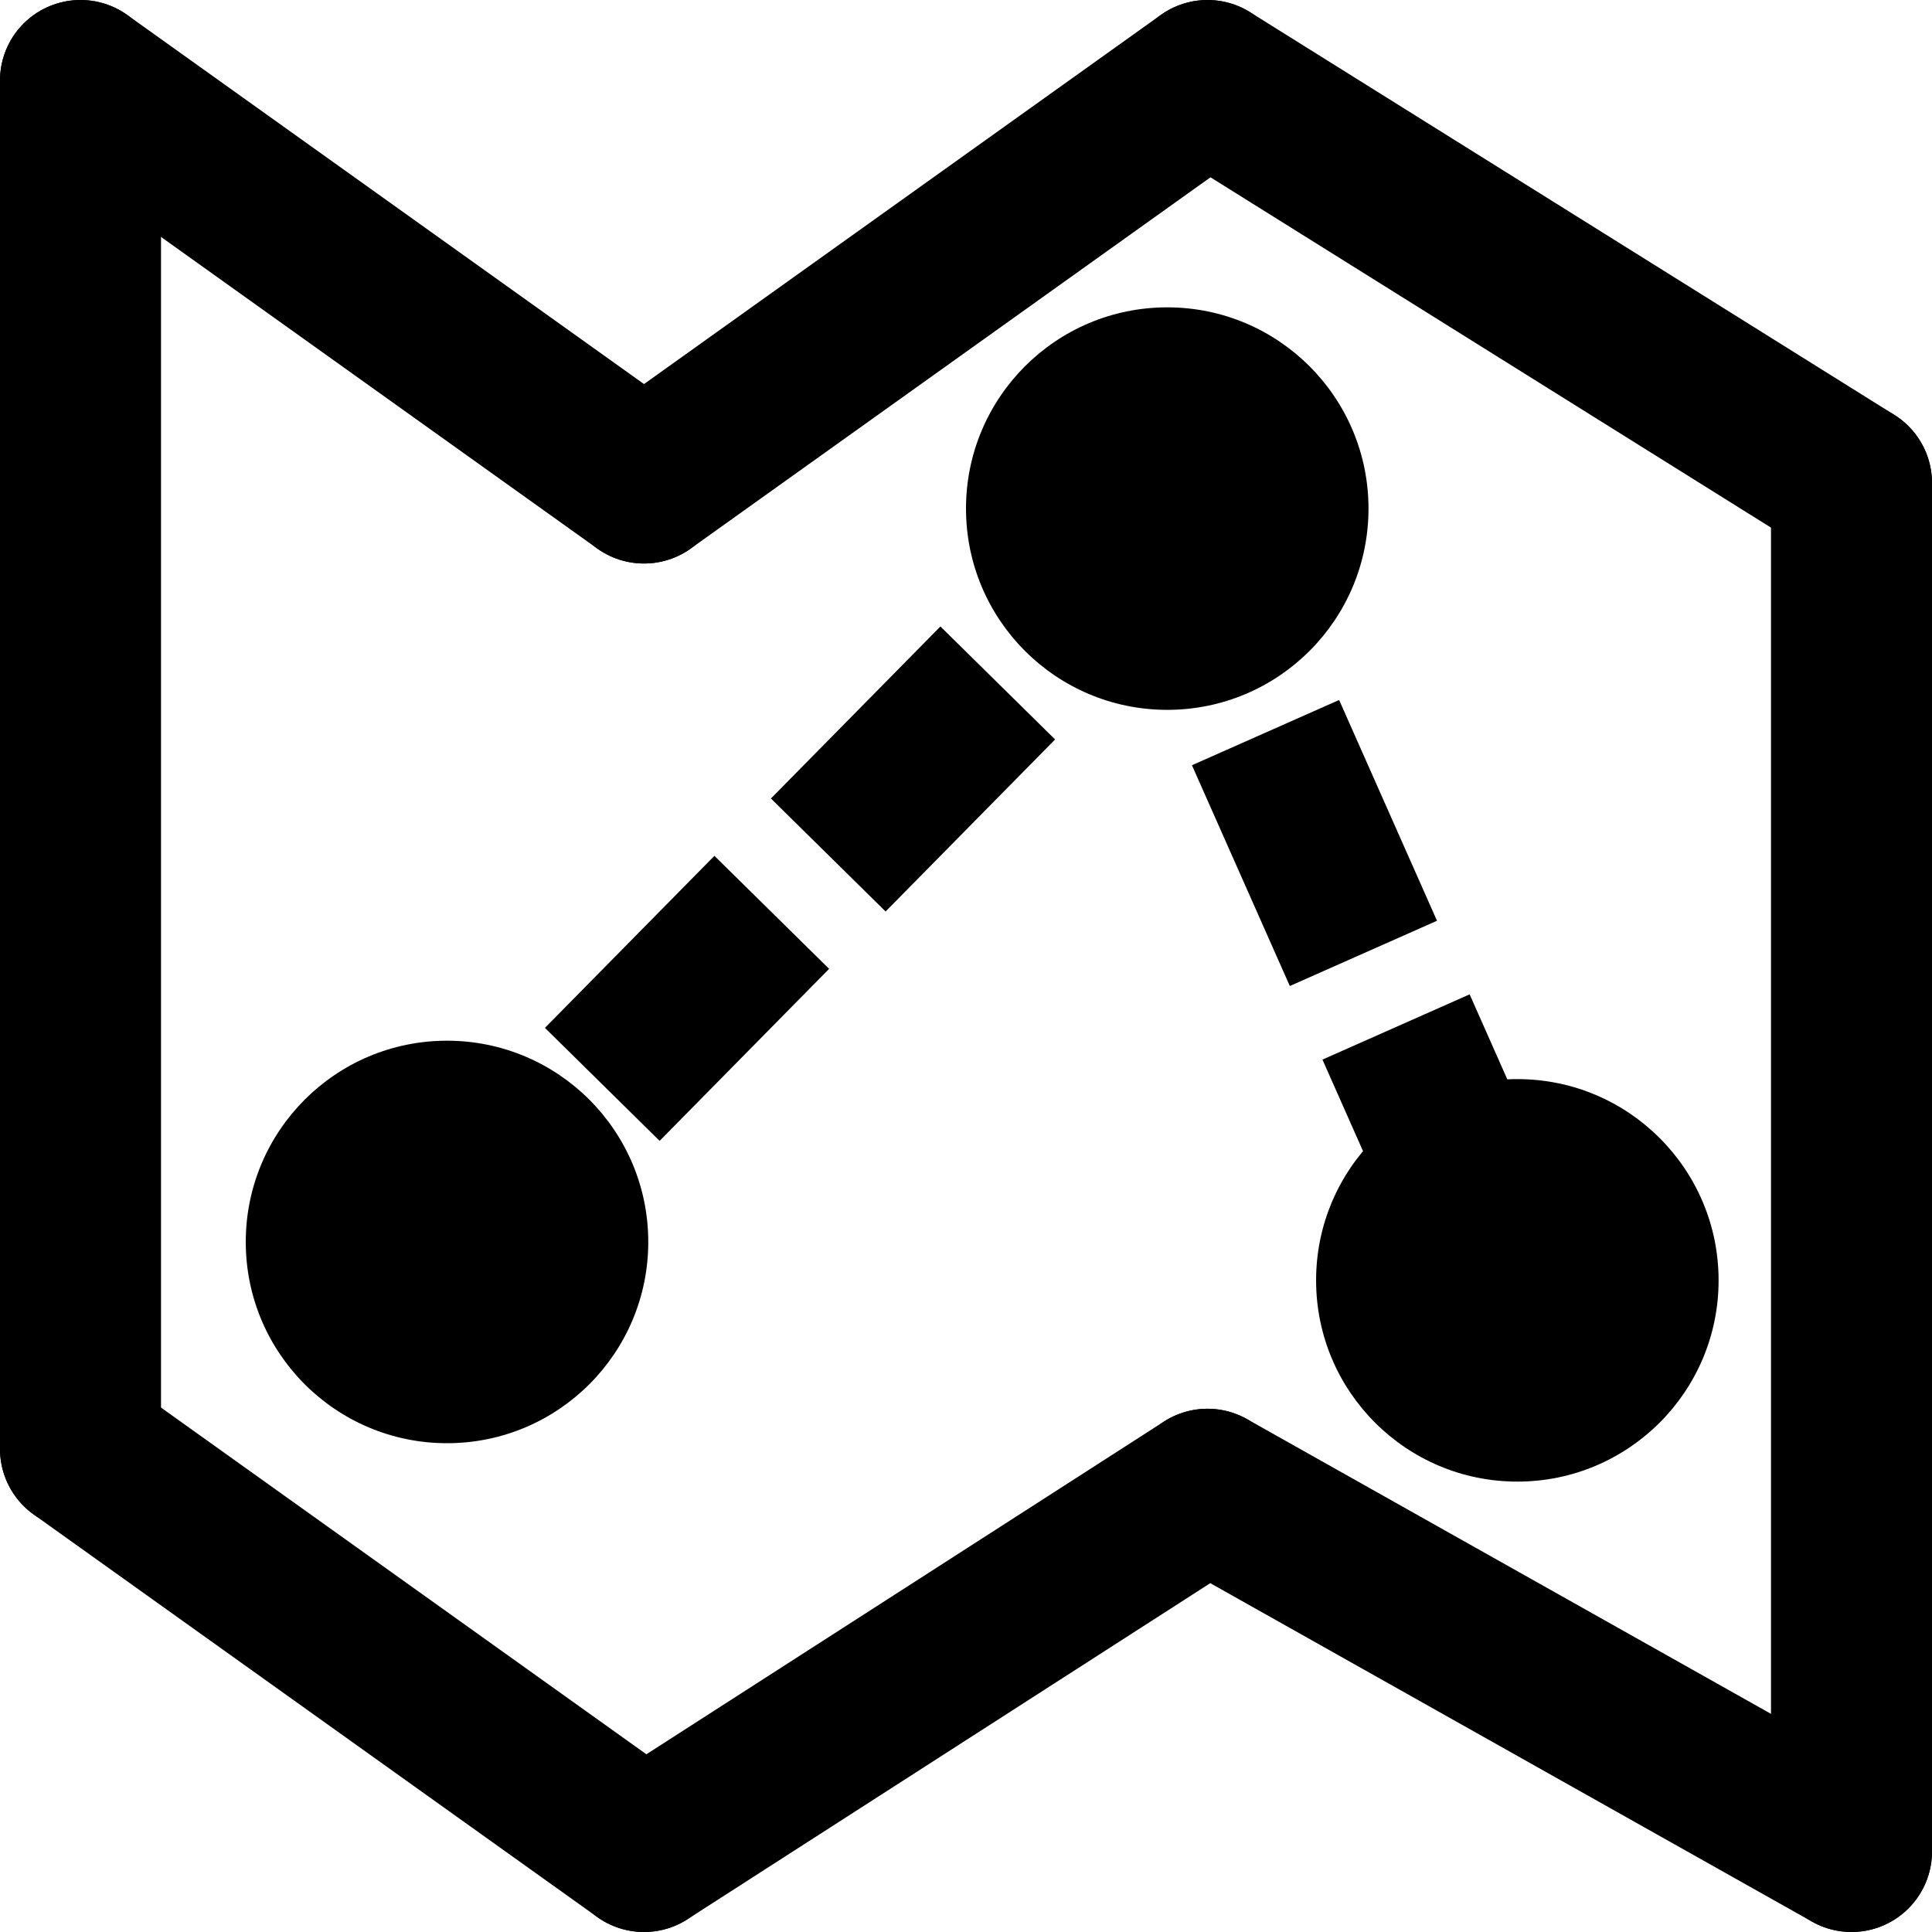
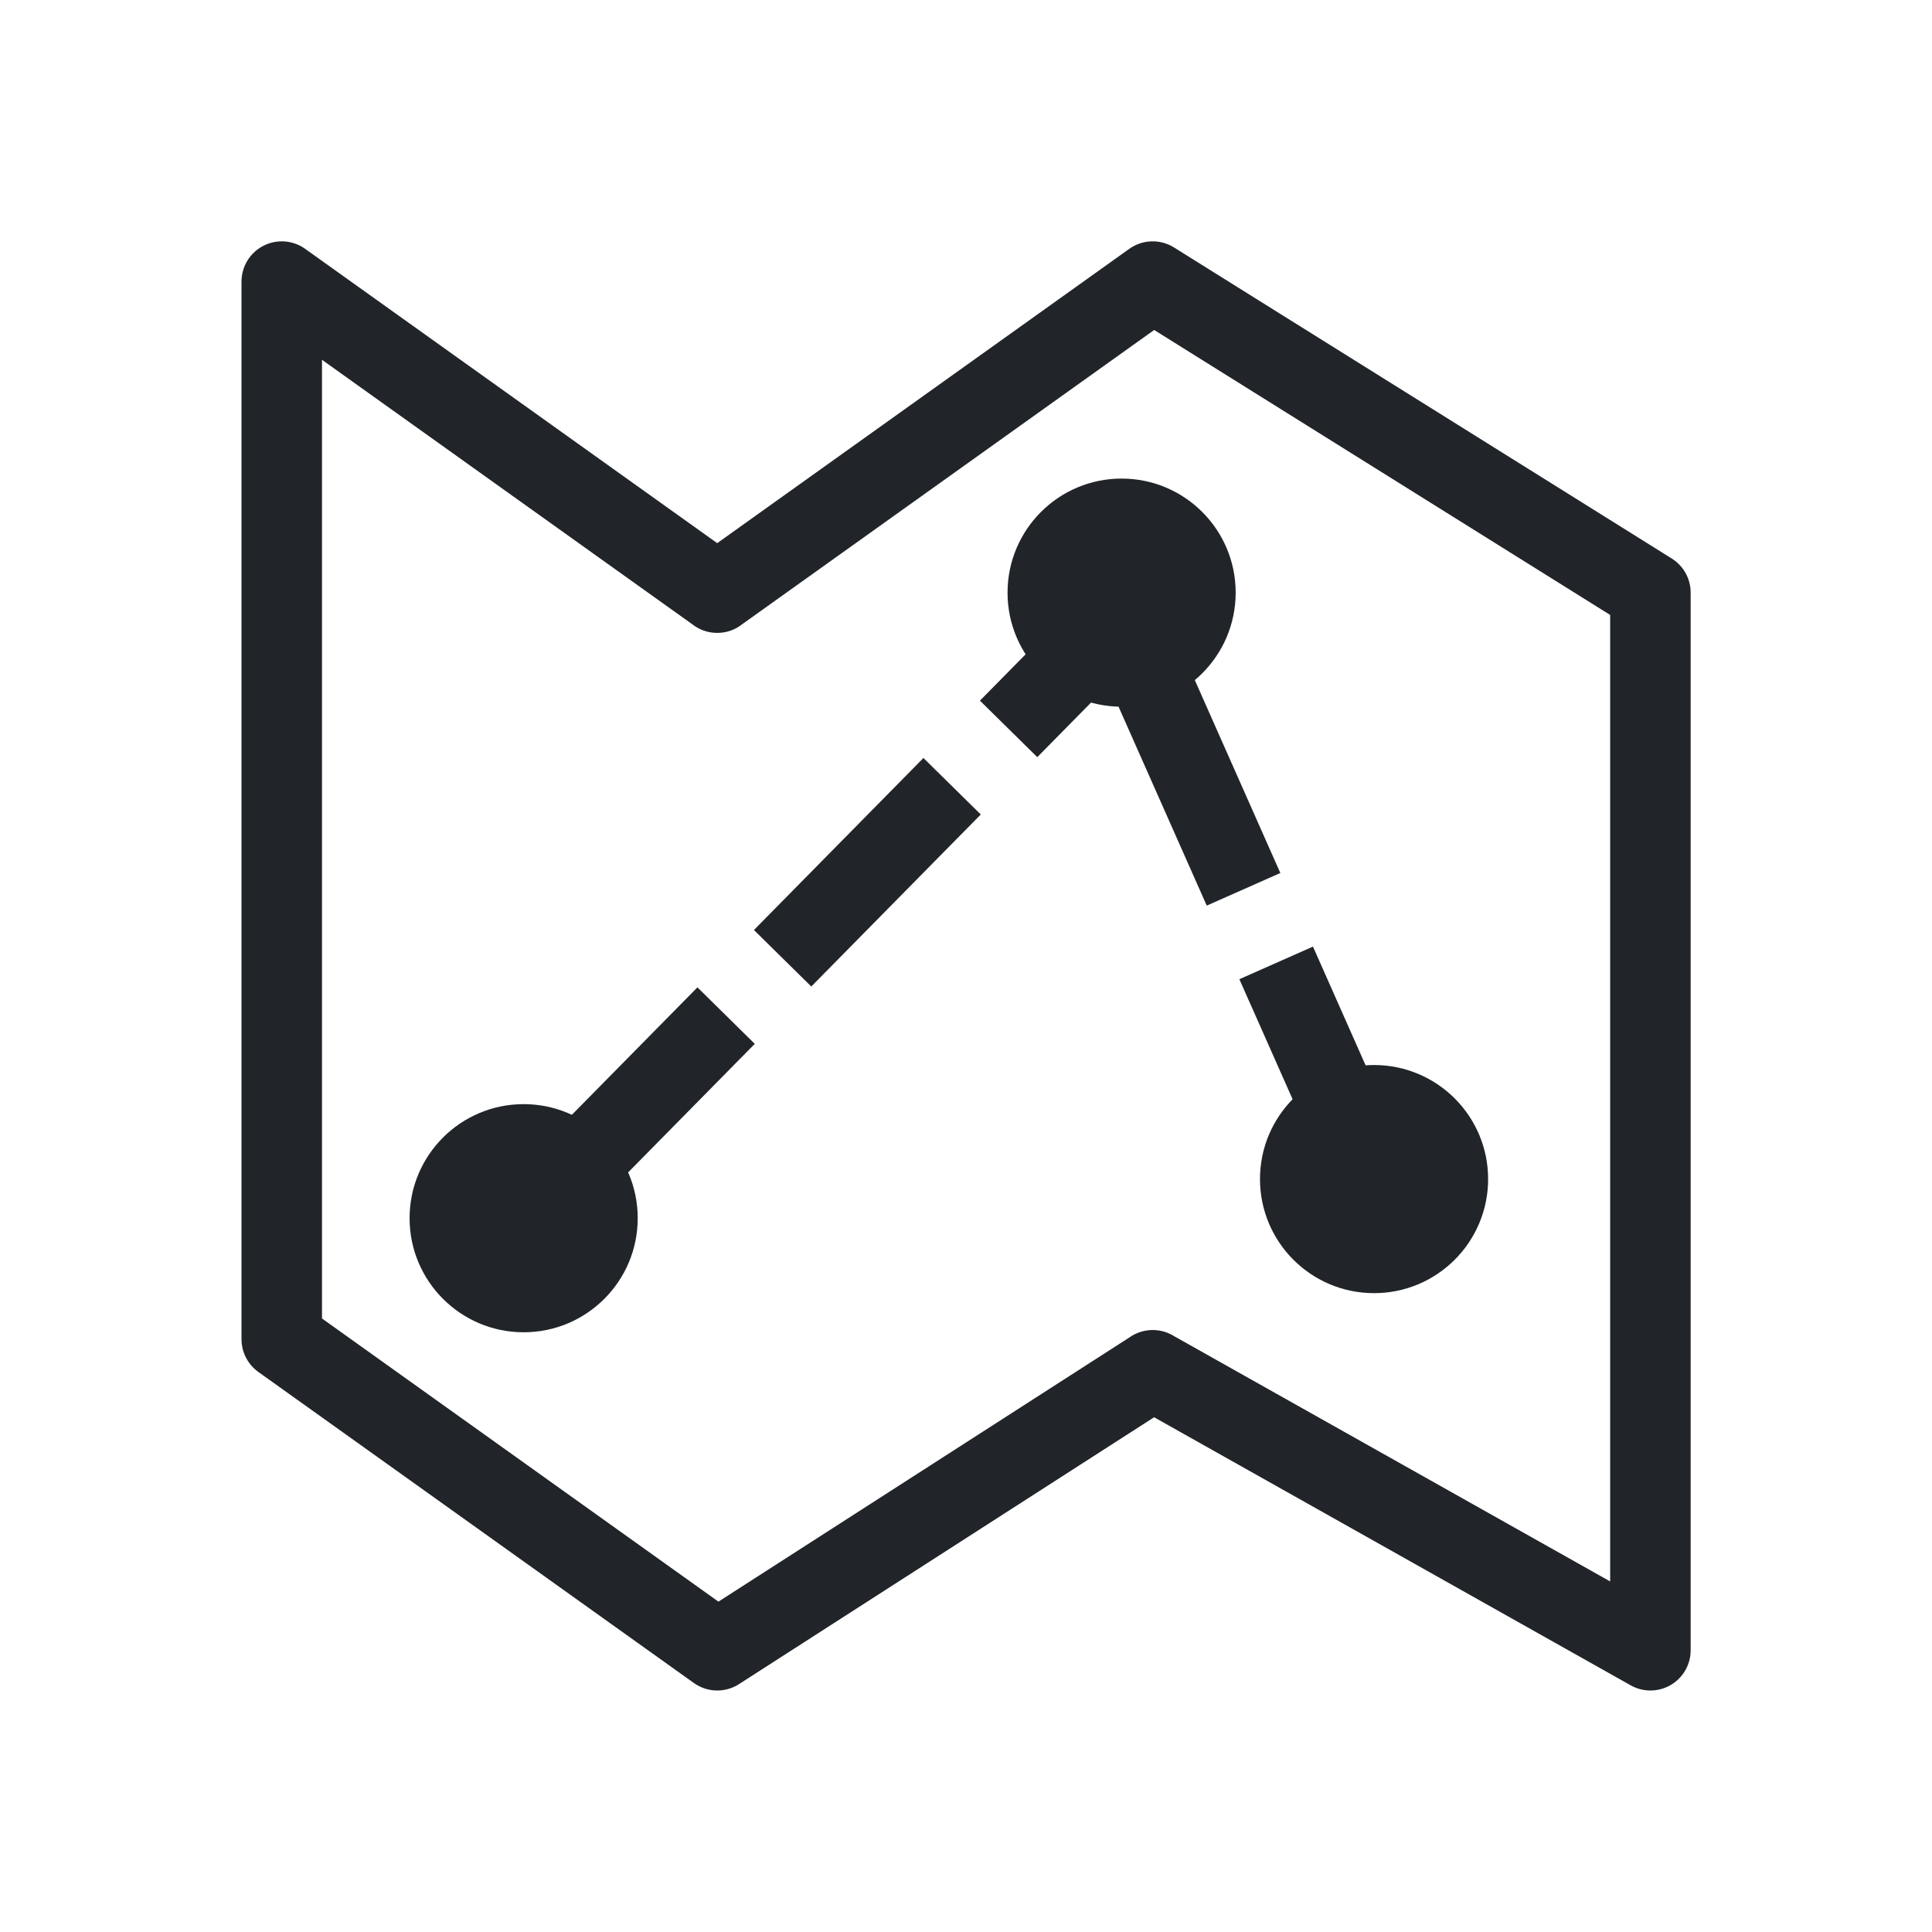
- <svg xmlns="http://www.w3.org/2000/svg" width="24" height="24" viewBox="0 0 24 24" fill="none">
-   <path style="fill:#000000;stroke-width:5.997;stroke-linecap:round" d="m 8.053,15.428 a 2.5,2.5 0 0 1 -2.5,2.5 2.5,2.5 0 0 1 -2.5,-2.5 2.5,2.5 0 0 1 2.5,-2.5 2.5,2.5 0 0 1 2.5,2.5 z" />
-   <path style="fill:#000000;stroke-width:5.998;stroke-linecap:round" d="m 17,6.318 a 2.5,2.5 0 0 1 -2.5,2.5 2.5,2.5 0 0 1 -2.5,-2.5 2.5,2.5 0 0 1 2.5,-2.5 2.5,2.5 0 0 1 2.5,2.5 z" />
-   <path style="fill:#000000;stroke-width:5.997;stroke-linecap:round" d="m 21.349,15.905 a 2.5,2.5 0 0 1 -2.5,2.5 2.5,2.5 0 0 1 -2.5,-2.5 2.5,2.5 0 0 1 2.5,-2.5 2.5,2.5 0 0 1 2.5,2.5 z" />
-   <path style="fill:black;stroke:#000000;stroke-width:2;stroke-linecap:butt;stroke-linejoin:miter;stroke-dasharray:3, 1;stroke-dashoffset:1;stroke-opacity:1" d="M 14.5,6.347 5.553,15.428" />
-   <path style="fill:none;stroke:#000000;stroke-width:2;stroke-linecap:butt;stroke-linejoin:miter;stroke-dasharray:3, 1;stroke-dashoffset:0;stroke-opacity:1" d="M 18.558,15.5 14.5,6.347" />
-   <path style="fill:none;stroke:#000000;stroke-width:2;stroke-linecap:round;stroke-linejoin:round;stroke-opacity:1;stroke-dasharray:none" d="M 1,1 8,6" />
-   <path style="fill:none;stroke:#000000;stroke-width:2;stroke-linecap:round;stroke-linejoin:round;stroke-opacity:1;stroke-dasharray:none" d="M 15,1 8,6" />
-   <path style="fill:none;stroke:#000000;stroke-width:2;stroke-linecap:round;stroke-linejoin:round;stroke-opacity:1;stroke-dasharray:none" d="M 23,6 15,1" />
-   <path style="fill:none;stroke:#000000;stroke-width:2;stroke-linecap:round;stroke-linejoin:round;stroke-opacity:1;stroke-dasharray:none" d="M 23,23 V 6" />
-   <path style="fill:none;stroke:#000000;stroke-width:2;stroke-linecap:round;stroke-linejoin:round;stroke-opacity:1;stroke-dasharray:none" d="m 15,18.5 8,4.5" />
-   <path style="fill:none;stroke:#000000;stroke-width:2;stroke-linecap:round;stroke-linejoin:round;stroke-opacity:1;stroke-dasharray:none" d="m 8,23 7,-4.5" />
-   <path style="fill:none;stroke:#000000;stroke-width:2;stroke-linecap:round;stroke-linejoin:round;stroke-opacity:1;stroke-dasharray:none" d="m 1,18 7,5" />
-   <path style="fill:none;stroke:#000000;stroke-width:2;stroke-linecap:round;stroke-linejoin:round;stroke-opacity:1;stroke-dasharray:none" d="M 1,1 V 18" />
+ <svg xmlns="http://www.w3.org/2000/svg" width="24" height="24" viewBox="0 0 24 24" fill="none" preserveAspectRatio="xMinYMid meet">
+   <path d="M7.922 15.133a1.417 1.417 0 1 1-2.834 0 1.417 1.417 0 0 1 2.834 0zm7.428-7.771a1.417 1.417 0 1 1-2.834 0 1.417 1.417 0 0 1 2.834 0zm3.136 7.285a1.417 1.417 0 1 1-2.834 0 1.417 1.417 0 0 1 2.834 0z" fill="#212529" />
+   <path d="M13.933 7.63l-6.914 7.017" fill="none" stroke="#212529" stroke-dasharray="3 1" stroke-dashoffset="1" />
+   <path d="M17.069 14.704l-3.136-7.073" fill="none" stroke="#212529" stroke-dasharray="3 1" />
+   <path d="M3.5 3.498l5.41 3.864m5.409-3.864l-5.41 3.864m11.593 0l-6.183-3.864M20.502 20.5V7.362m-6.183 9.66l6.183 3.478m-11.592 0l5.41-3.478M3.5 16.636L8.91 20.5M3.5 3.498v13.138" fill="none" stroke="#212529" stroke-linecap="round" stroke-linejoin="round" />
</svg>
